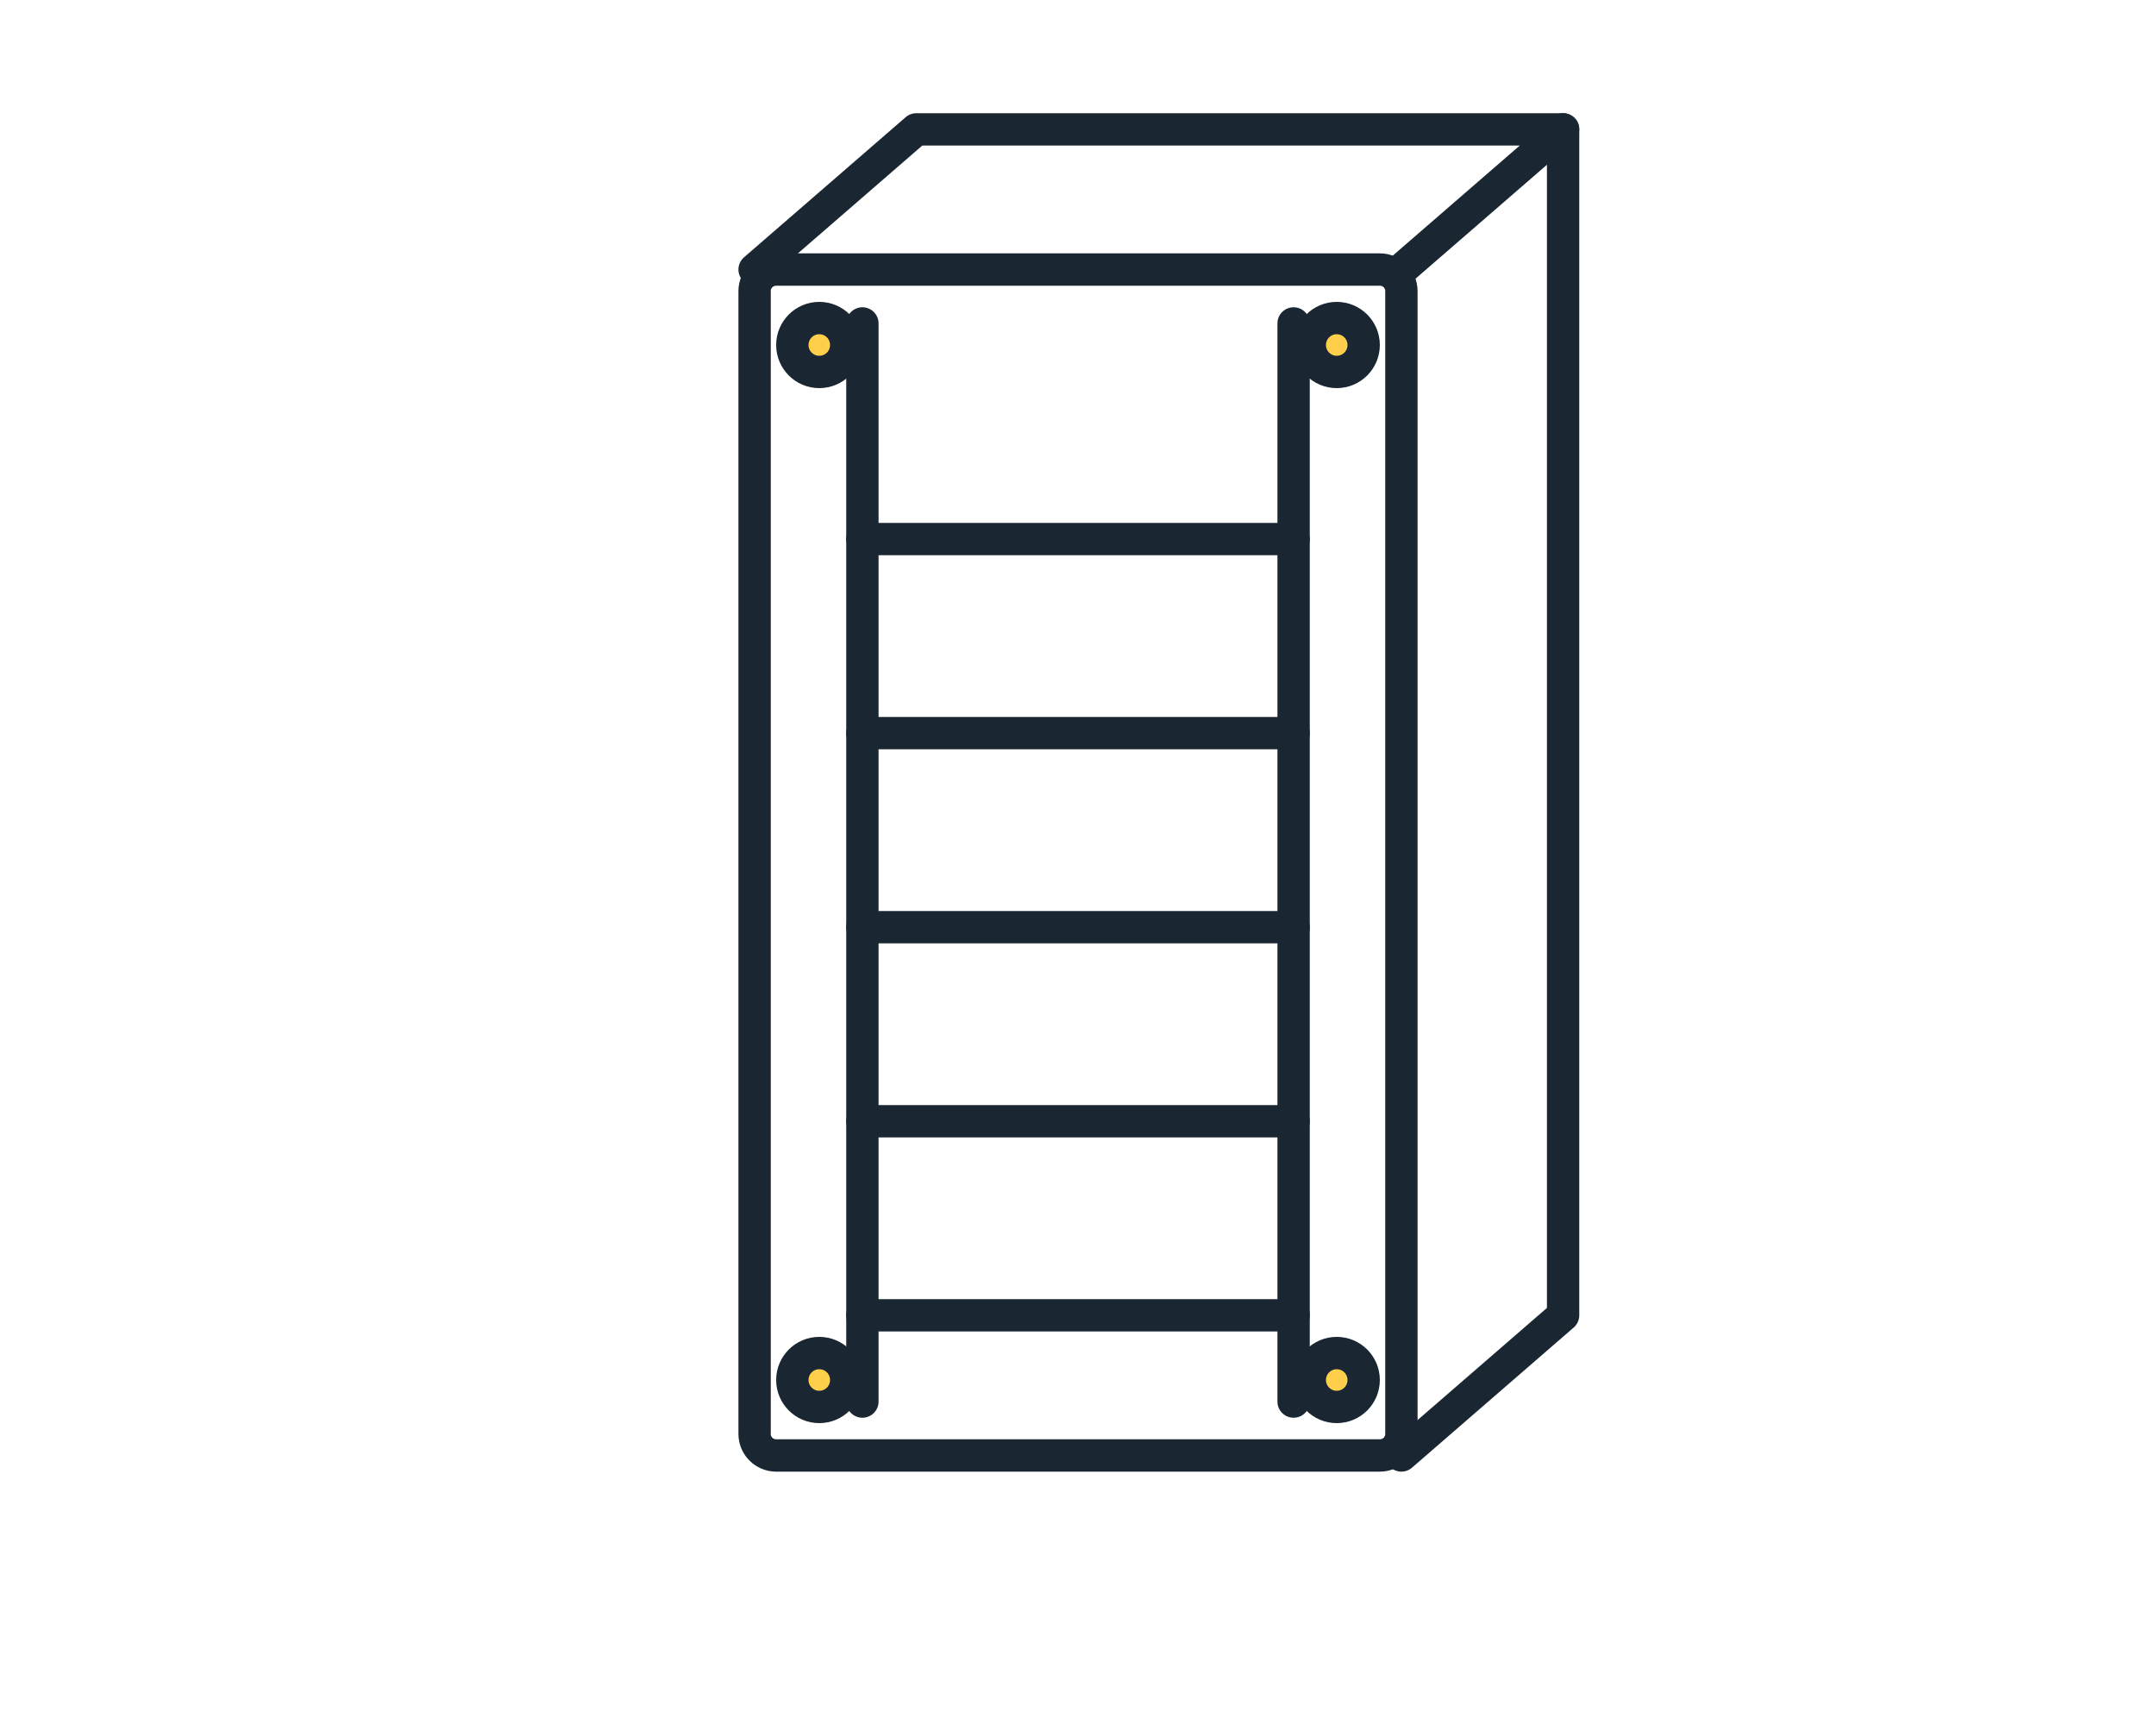
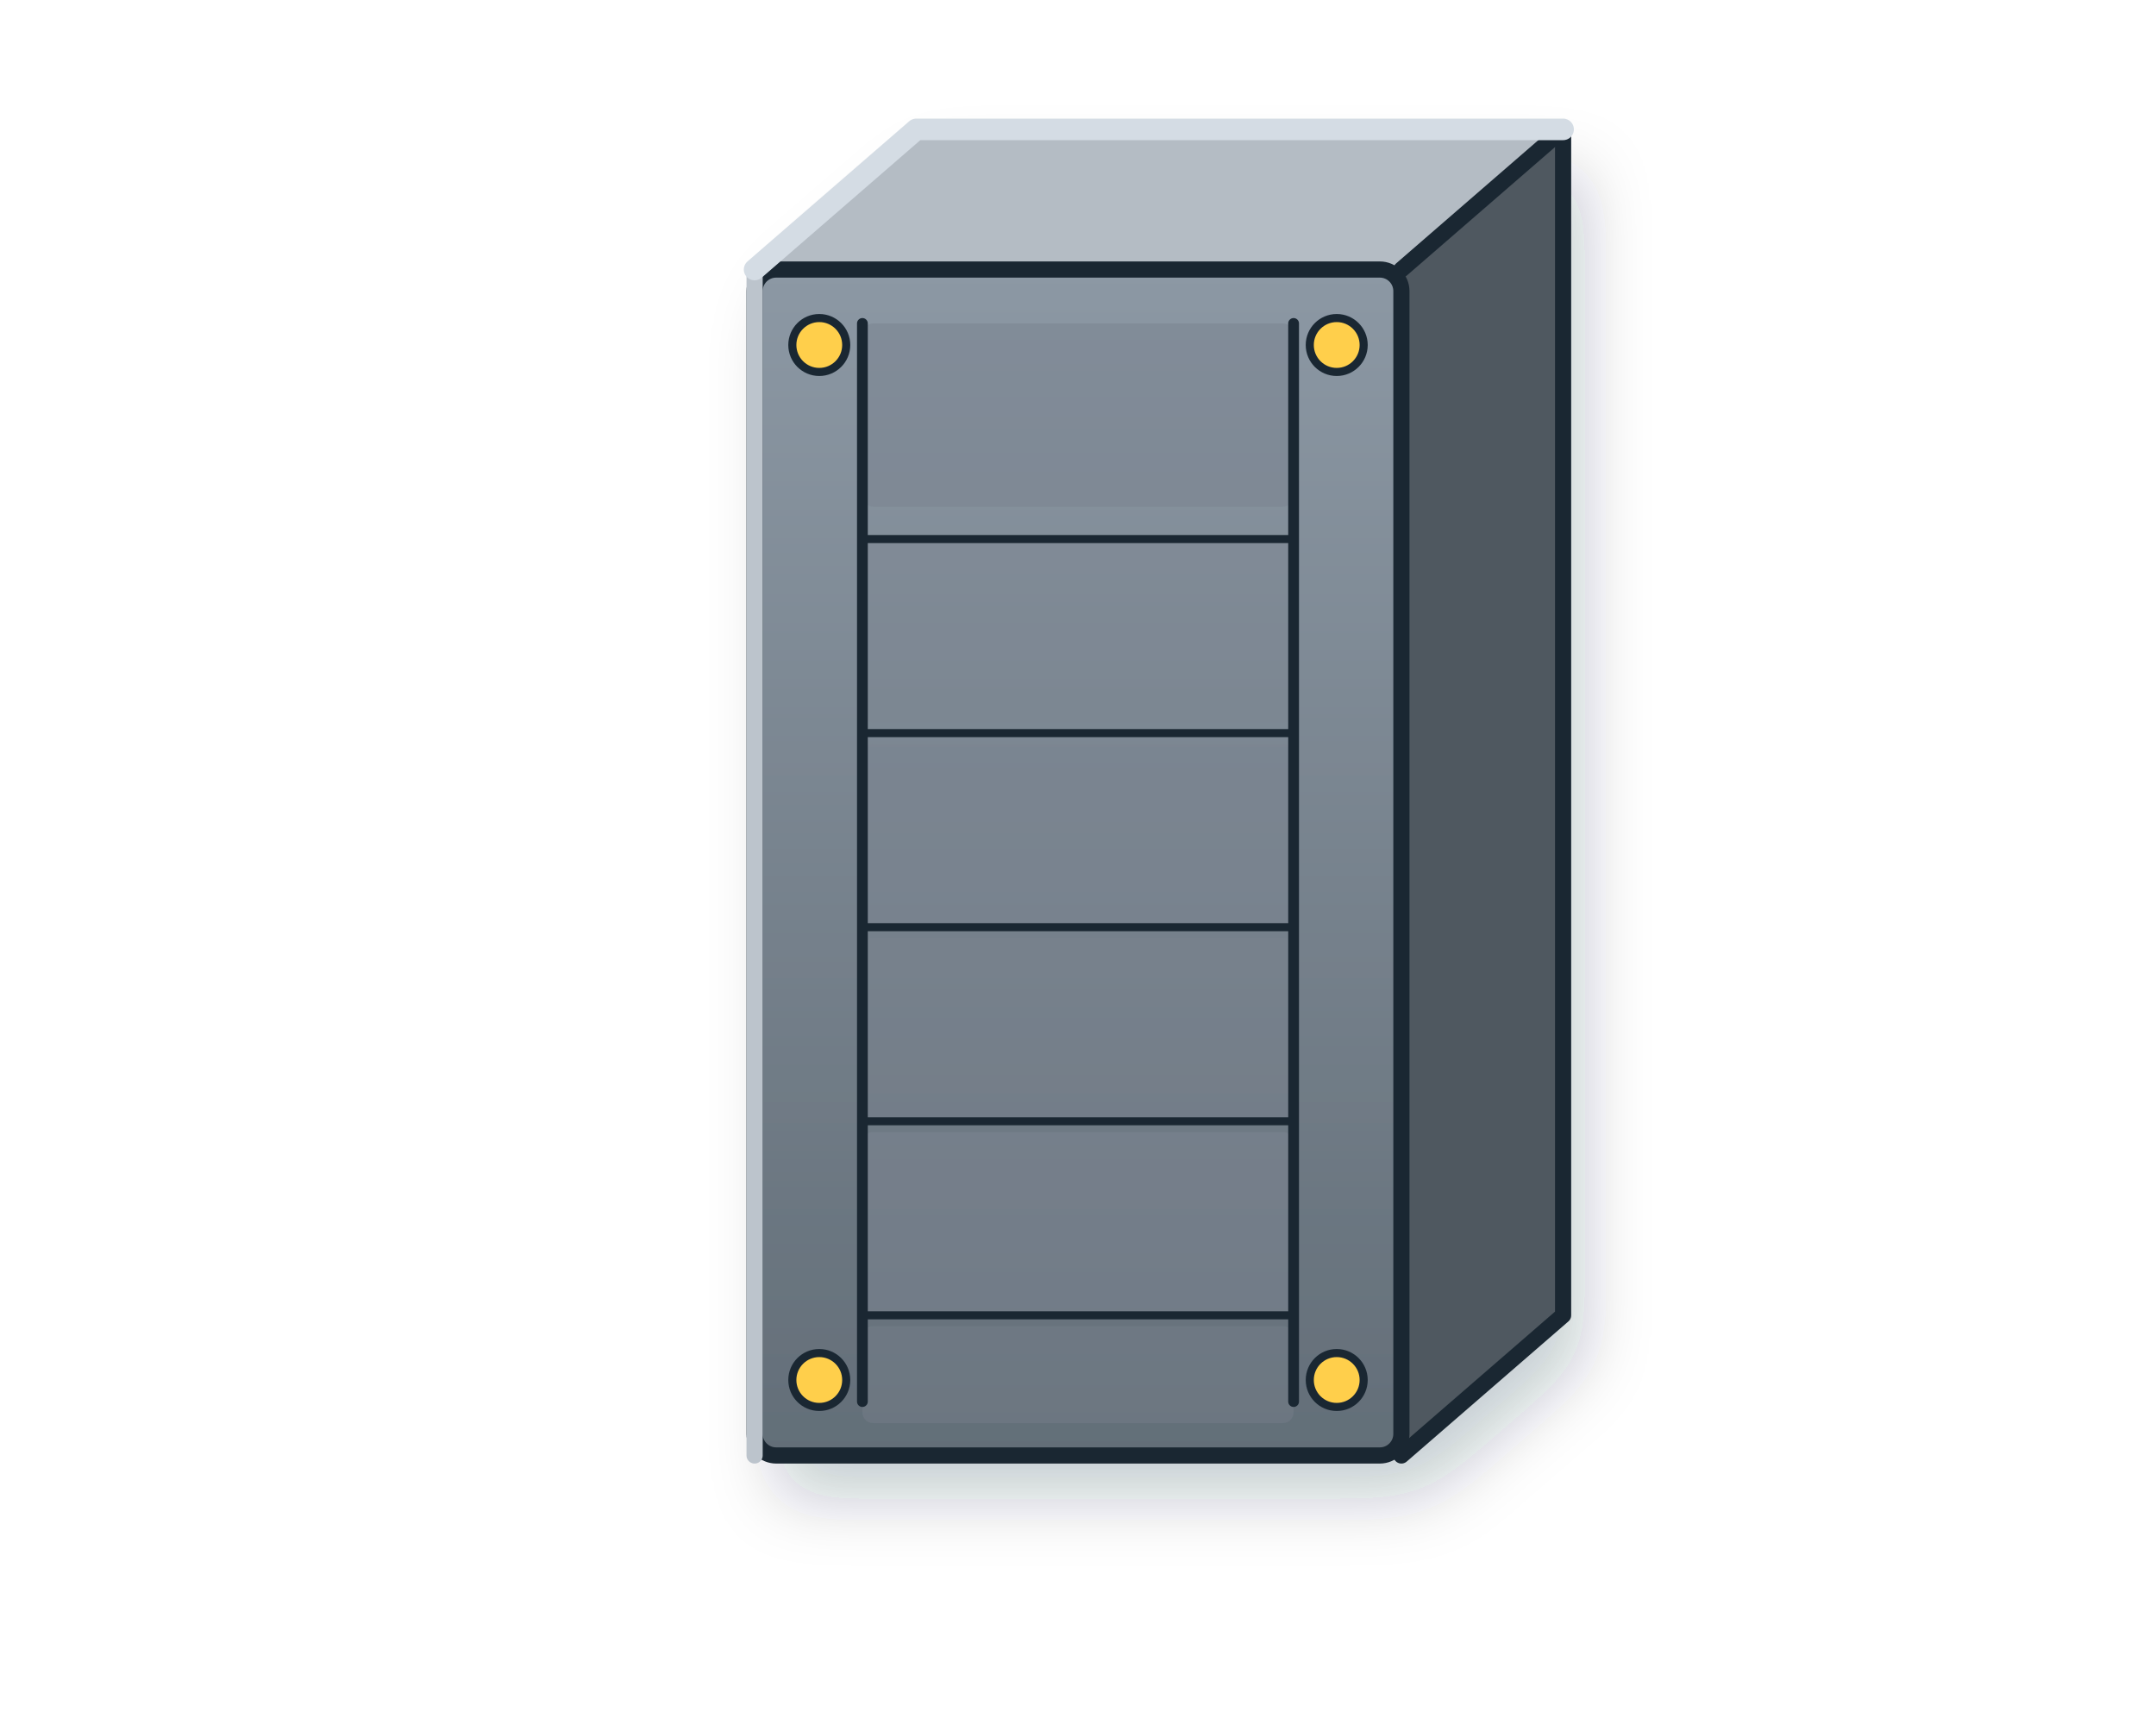
- <svg xmlns="http://www.w3.org/2000/svg" viewBox="0 0 200 160" fill="none" stroke="#1A2732" stroke-width="3" stroke-linecap="round" stroke-linejoin="round">
-   <path d="M 70 25 L 85 12 L 145 12 L 130 25" />
-   <path d="M 145 12 L 145 122 L 130 135" />
-   <rect x="70" y="25" width="60" height="110" rx="2" />
-   <line x1="80" y1="30" x2="80" y2="130" />
-   <line x1="120" y1="30" x2="120" y2="130" />
-   <line x1="80" y1="50" x2="120" y2="50" />
-   <line x1="80" y1="68" x2="120" y2="68" />
-   <line x1="80" y1="86" x2="120" y2="86" />
-   <line x1="80" y1="104" x2="120" y2="104" />
-   <line x1="80" y1="122" x2="120" y2="122" />
-   <circle cx="76" cy="32" r="2.5" fill="#FFCF4B" />
-   <circle cx="124" cy="32" r="2.5" fill="#FFCF4B" />
-   <circle cx="76" cy="128" r="2.5" fill="#FFCF4B" />
-   <circle cx="124" cy="128" r="2.5" fill="#FFCF4B" />
+ <svg xmlns="http://www.w3.org/2000/svg" viewBox="0 0 200 160" fill="none" stroke-linecap="round" stroke-linejoin="round">
+   <defs>
+     <linearGradient id="gfr" x1="70" y1="25" x2="70" y2="135" gradientUnits="userSpaceOnUse">
+       <stop offset="0%" stop-color="#8C98A4" />
+       <stop offset="100%" stop-color="#636E78" />
+     </linearGradient>
+     <filter id="sh" x="-20%" y="-20%" width="150%" height="150%">
+       <feDropShadow dx="2" dy="4" stdDeviation="3" flood-color="#1A2732" flood-opacity="0.22" />
+     </filter>
+   </defs>
+   <g filter="url(#sh)">
+     <path d="M70 25L85 12L145 12L130 25Z" fill="#B4BCC4" />
+     <path d="M130 25L145 12L145 122L130 135Z" fill="#505860" />
+     <rect x="70" y="25" width="60" height="110" rx="2" fill="url(#gfr)" />
+     <rect x="80" y="30" width="40" height="17" rx="1" fill="#7A8490" opacity="0.55" />
+     <rect x="80" y="50" width="40" height="17" rx="1" fill="#7A8490" opacity="0.35" />
+     <rect x="80" y="69" width="40" height="17" rx="1" fill="#7A8490" opacity="0.55" />
+     <rect x="80" y="87" width="40" height="17" rx="1" fill="#7A8490" opacity="0.35" />
+     <rect x="80" y="105" width="40" height="17" rx="1" fill="#7A8490" opacity="0.55" />
+     <rect x="80" y="123" width="40" height="9" rx="1" fill="#7A8490" opacity="0.35" />
+   </g>
+   <rect x="70" y="25" width="60" height="110" rx="2" stroke="#1A2732" stroke-width="1.5" />
+   <path d="M70 25L85 12L145 12L130 25" stroke="#1A2732" stroke-width="1.5" />
+   <path d="M145 12L145 122L130 135" stroke="#1A2732" stroke-width="1.5" />
+   <line x1="80" y1="30" x2="80" y2="130" stroke="#1A2732" stroke-width="1" />
+   <line x1="120" y1="30" x2="120" y2="130" stroke="#1A2732" stroke-width="1" />
+   <line x1="80" y1="50" x2="120" y2="50" stroke="#1A2732" stroke-width="0.75" />
+   <line x1="80" y1="68" x2="120" y2="68" stroke="#1A2732" stroke-width="0.75" />
+   <line x1="80" y1="86" x2="120" y2="86" stroke="#1A2732" stroke-width="0.75" />
+   <line x1="80" y1="104" x2="120" y2="104" stroke="#1A2732" stroke-width="0.75" />
+   <line x1="80" y1="122" x2="120" y2="122" stroke="#1A2732" stroke-width="0.75" />
+   <line x1="70" y1="25" x2="70" y2="135" stroke="#BCC4CC" stroke-width="1.5" />
+   <path d="M70 25L85 12L145 12" stroke="#D4DCE4" stroke-width="2" />
+   <circle cx="76" cy="32" r="2.5" fill="#FFCF4B" stroke="#1A2732" stroke-width="0.75" />
+   <circle cx="124" cy="32" r="2.5" fill="#FFCF4B" stroke="#1A2732" stroke-width="0.75" />
+   <circle cx="76" cy="128" r="2.5" fill="#FFCF4B" stroke="#1A2732" stroke-width="0.75" />
+   <circle cx="124" cy="128" r="2.5" fill="#FFCF4B" stroke="#1A2732" stroke-width="0.75" />
</svg>
